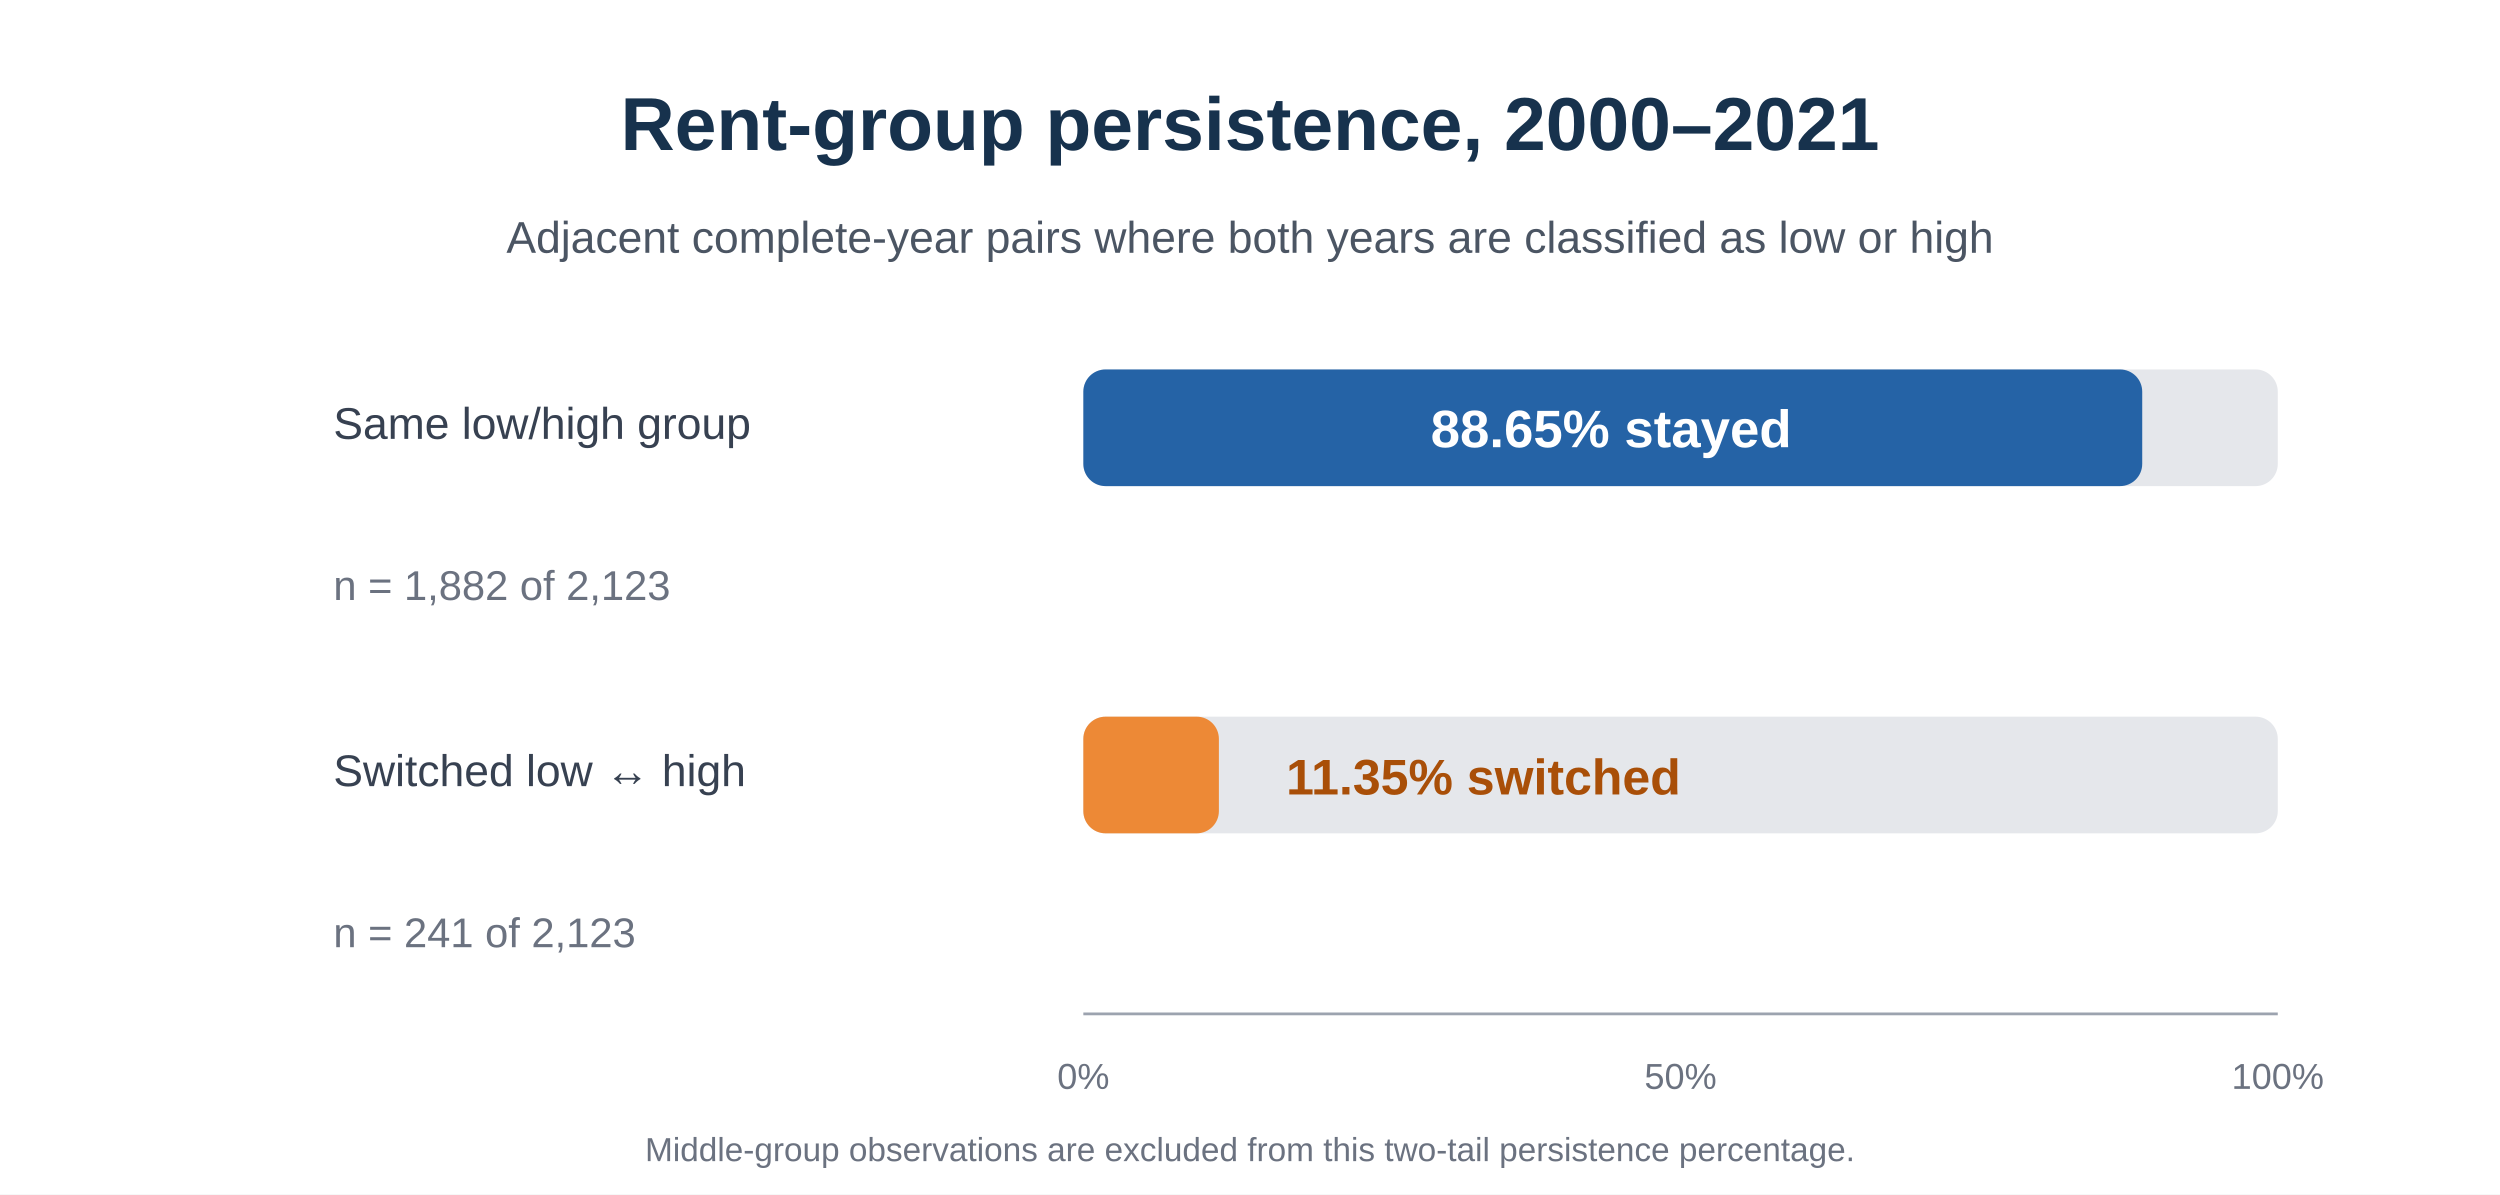
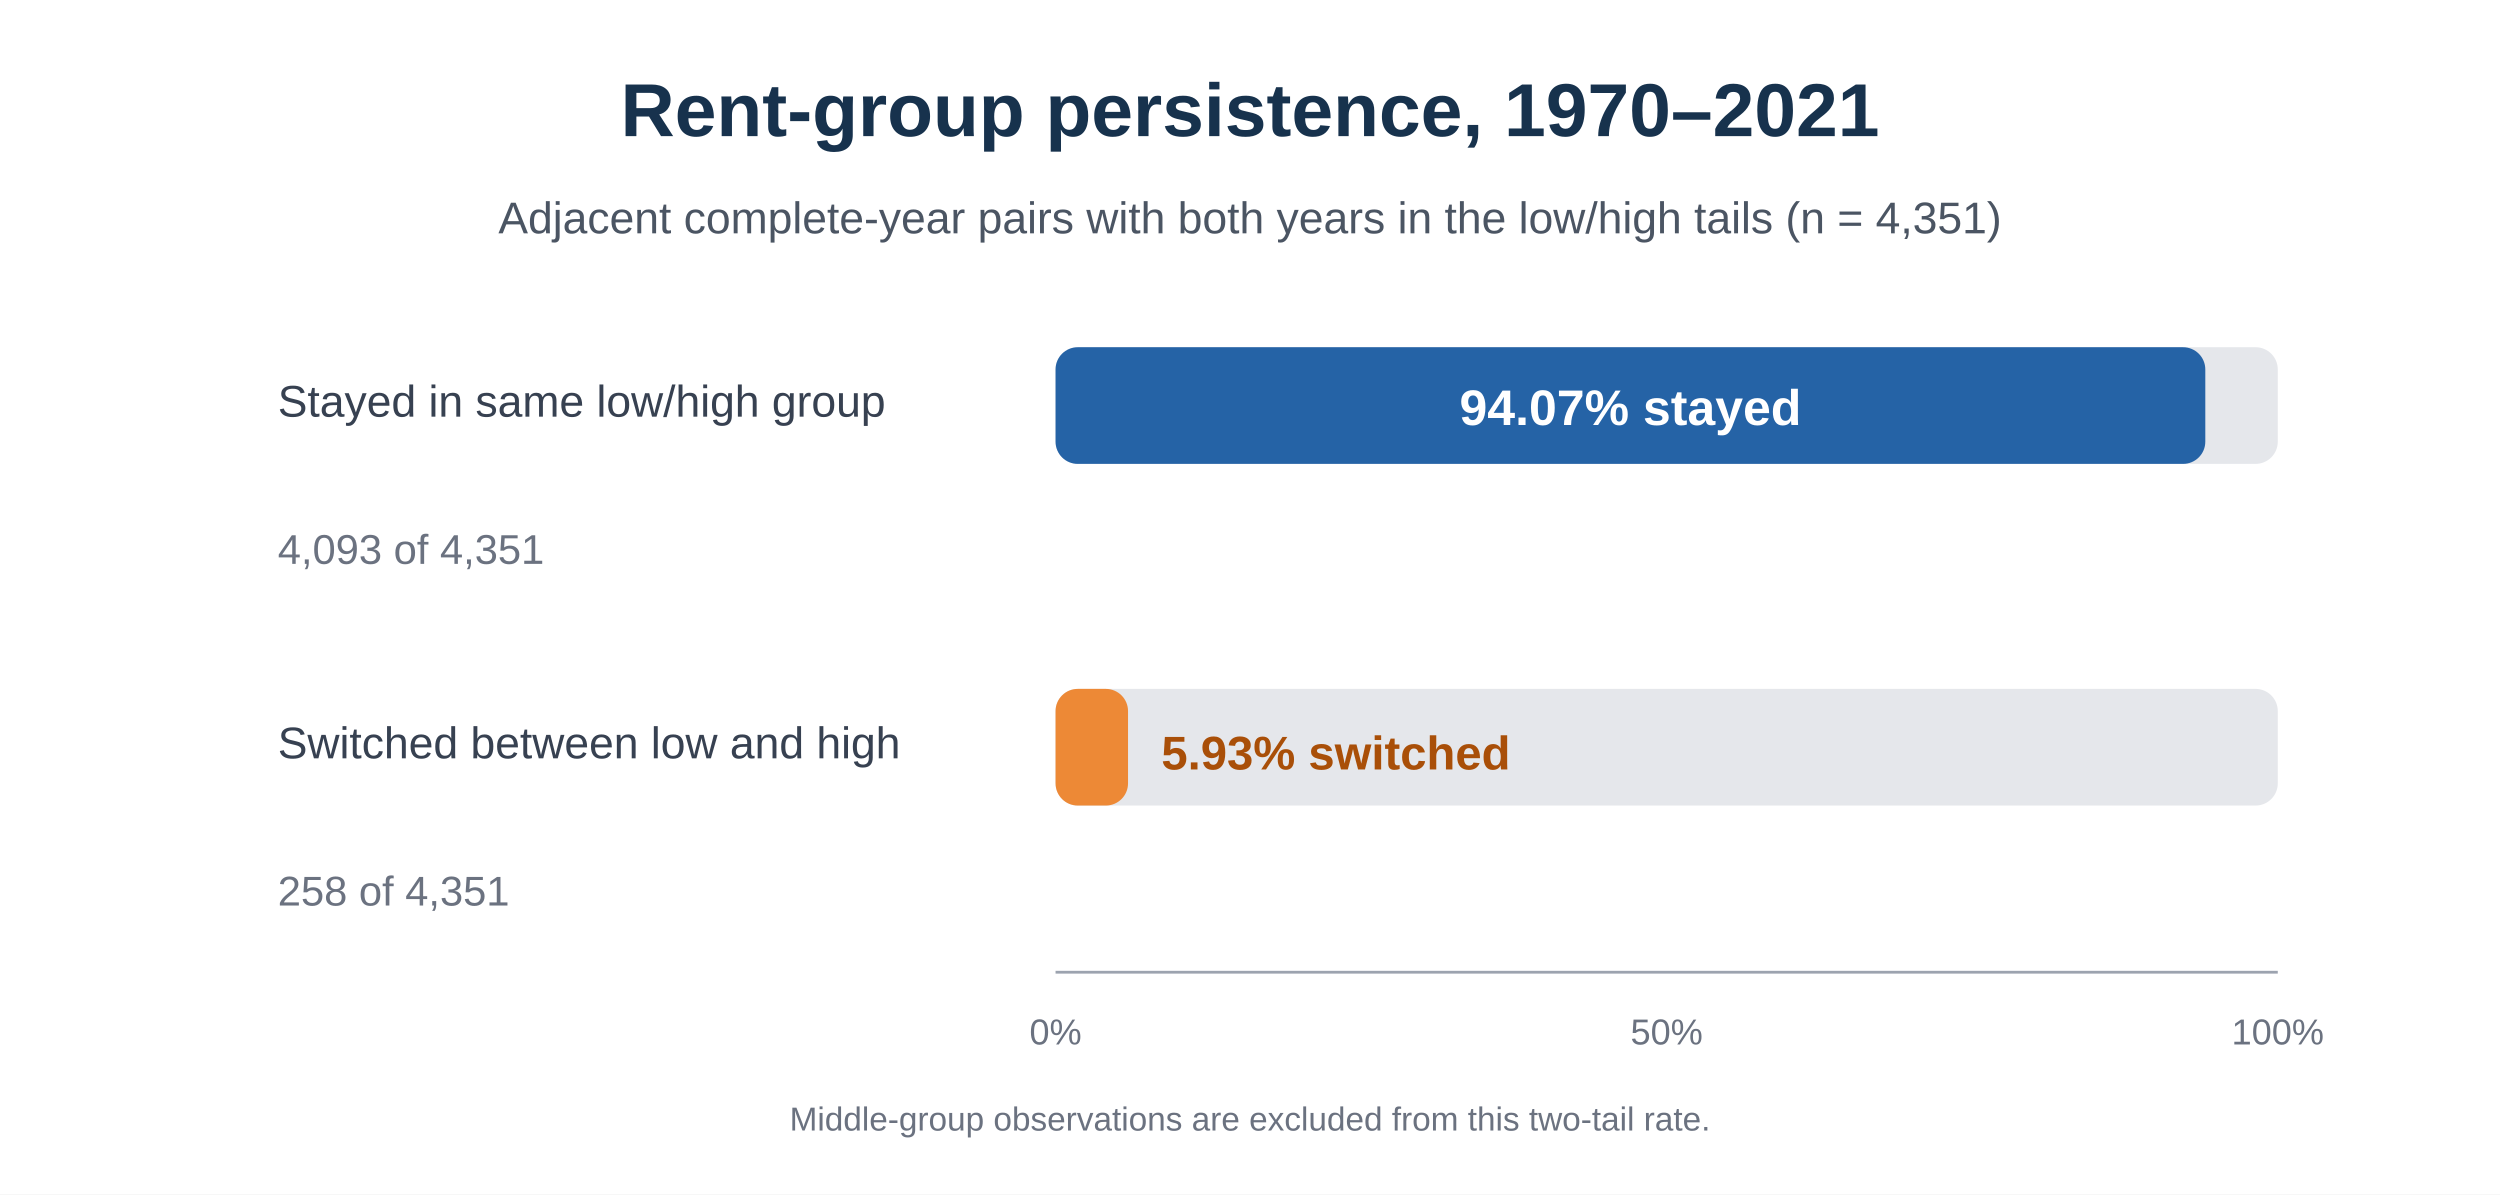
<svg xmlns="http://www.w3.org/2000/svg" width="900" height="430" viewBox="0 0 900 430" role="img" aria-labelledby="title desc">
  <rect width="900" height="430" fill="#ffffff" />
-   <text x="450" y="54" text-anchor="middle" font-family="Arial, sans-serif" font-size="27" font-weight="700" fill="#17324d">Rent-group persistence, 2000–2021</text>
-   <text x="450" y="91" text-anchor="middle" font-family="Arial, sans-serif" font-size="16" fill="#4b5563">Adjacent complete-year pairs where both years are classified as low or high</text>
-   <text x="120" y="158" font-family="Arial, sans-serif" font-size="16" fill="#374151">Same low/high group</text>
-   <text x="120" y="216" font-family="Arial, sans-serif" font-size="15" fill="#6b7280">n = 1,882 of 2,123</text>
-   <text x="120" y="283" font-family="Arial, sans-serif" font-size="16" fill="#374151">Switched low ↔ high</text>
-   <text x="120" y="341" font-family="Arial, sans-serif" font-size="15" fill="#6b7280">n = 241 of 2,123</text>
-   <rect x="390" y="133" width="430" height="42" rx="8" fill="#e5e7eb" />
-   <rect x="390" y="133" width="381.2" height="42" rx="8" fill="#2563a6" />
-   <text x="580" y="161" text-anchor="middle" font-family="Arial, sans-serif" font-size="19" font-weight="700" fill="#ffffff">88.65% stayed</text>
-   <rect x="390" y="258" width="430" height="42" rx="8" fill="#e5e7eb" />
-   <rect x="390" y="258" width="48.8" height="42" rx="8" fill="#ed8936" />
-   <text x="463" y="286" font-family="Arial, sans-serif" font-size="18" font-weight="700" fill="#a94f08">11.35% switched</text>
-   <line x1="390" y1="365" x2="820" y2="365" stroke="#9ca3af" stroke-width="1" />
-   <text x="390" y="392" text-anchor="middle" font-family="Arial, sans-serif" font-size="13" fill="#6b7280">0%</text>
-   <text x="605" y="392" text-anchor="middle" font-family="Arial, sans-serif" font-size="13" fill="#6b7280">50%</text>
-   <text x="820" y="392" text-anchor="middle" font-family="Arial, sans-serif" font-size="13" fill="#6b7280">100%</text>
-   <text x="450" y="418" text-anchor="middle" font-family="Arial, sans-serif" font-size="12" fill="#6b7280">Middle-group observations are excluded from this two-tail persistence percentage.</text>
+   <text x="450" y="49" text-anchor="middle" font-family="Arial,sans-serif" font-size="27" font-weight="700" fill="#17324d">Rent-group persistence, 1970–2021</text>
+   <text x="450" y="84" text-anchor="middle" font-family="Arial,sans-serif" font-size="16" fill="#4b5563">Adjacent complete-year pairs with both years in the low/high tails (n = 4,351)</text>
+   <text x="100" y="150" font-family="Arial,sans-serif" font-size="16" fill="#374151">Stayed in same low/high group</text>
+   <text x="100" y="203" font-family="Arial,sans-serif" font-size="15" fill="#6b7280">4,093 of 4,351</text>
+   <text x="100" y="273" font-family="Arial,sans-serif" font-size="16" fill="#374151">Switched between low and high</text>
+   <text x="100" y="326" font-family="Arial,sans-serif" font-size="15" fill="#6b7280">258 of 4,351</text>
+   <rect x="380" y="125" width="440" height="42" rx="8" fill="#e5e7eb" />
+   <rect x="380" y="125" width="413.909" height="42" rx="8" fill="#2563a6" />
+   <text x="586.955" y="153" text-anchor="middle" font-family="Arial,sans-serif" font-size="18" font-weight="700" fill="#ffffff">94.07% stayed</text>
+   <rect x="380" y="248" width="440" height="42" rx="8" fill="#e5e7eb" />
+   <rect x="380" y="248" width="26.091" height="42" rx="8" fill="#ed8936" />
+   <text x="418.091" y="277" font-family="Arial,sans-serif" font-size="17" font-weight="700" fill="#a94f08">5.93% switched</text>
+   <line x1="380" y1="350" x2="820" y2="350" stroke="#9ca3af" />
+   <text x="380" y="376" text-anchor="middle" font-family="Arial,sans-serif" font-size="13" fill="#6b7280">0%</text>
+   <text x="600" y="376" text-anchor="middle" font-family="Arial,sans-serif" font-size="13" fill="#6b7280">50%</text>
+   <text x="820" y="376" text-anchor="middle" font-family="Arial,sans-serif" font-size="13" fill="#6b7280">100%</text>
+   <text x="450" y="407" text-anchor="middle" font-family="Arial,sans-serif" font-size="12" fill="#6b7280">Middle-group observations are excluded from this two-tail rate.</text>
</svg>
